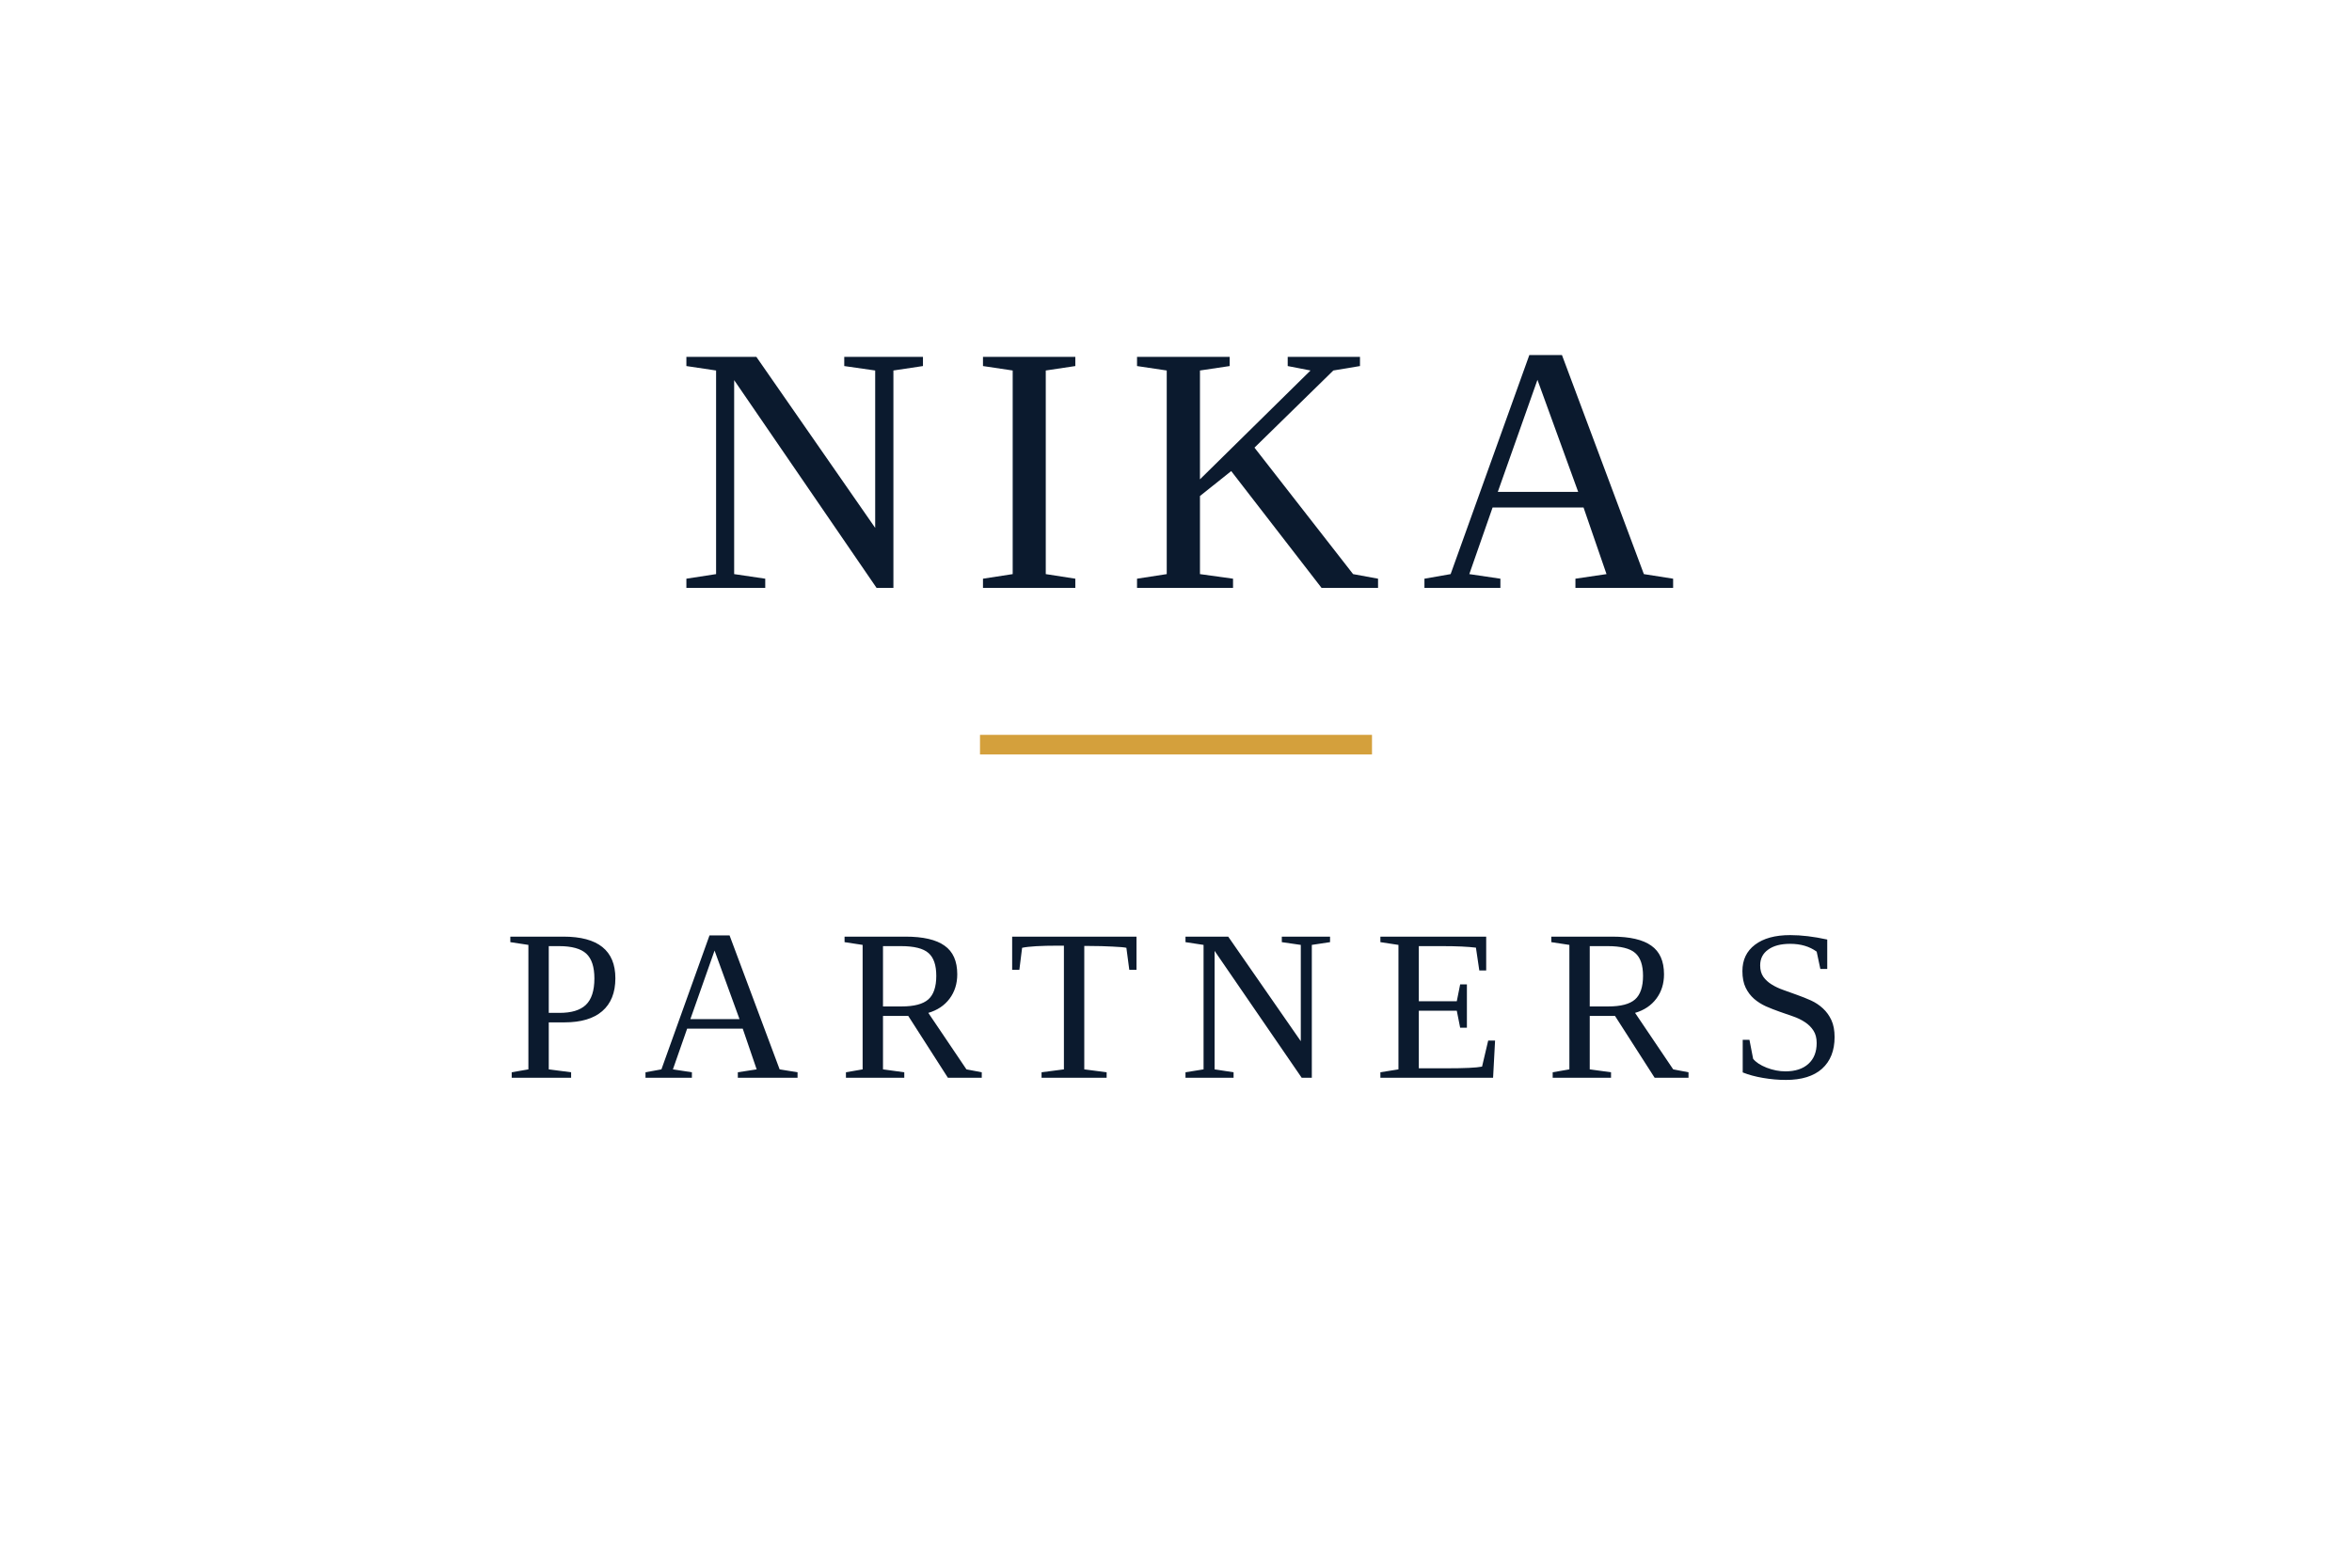
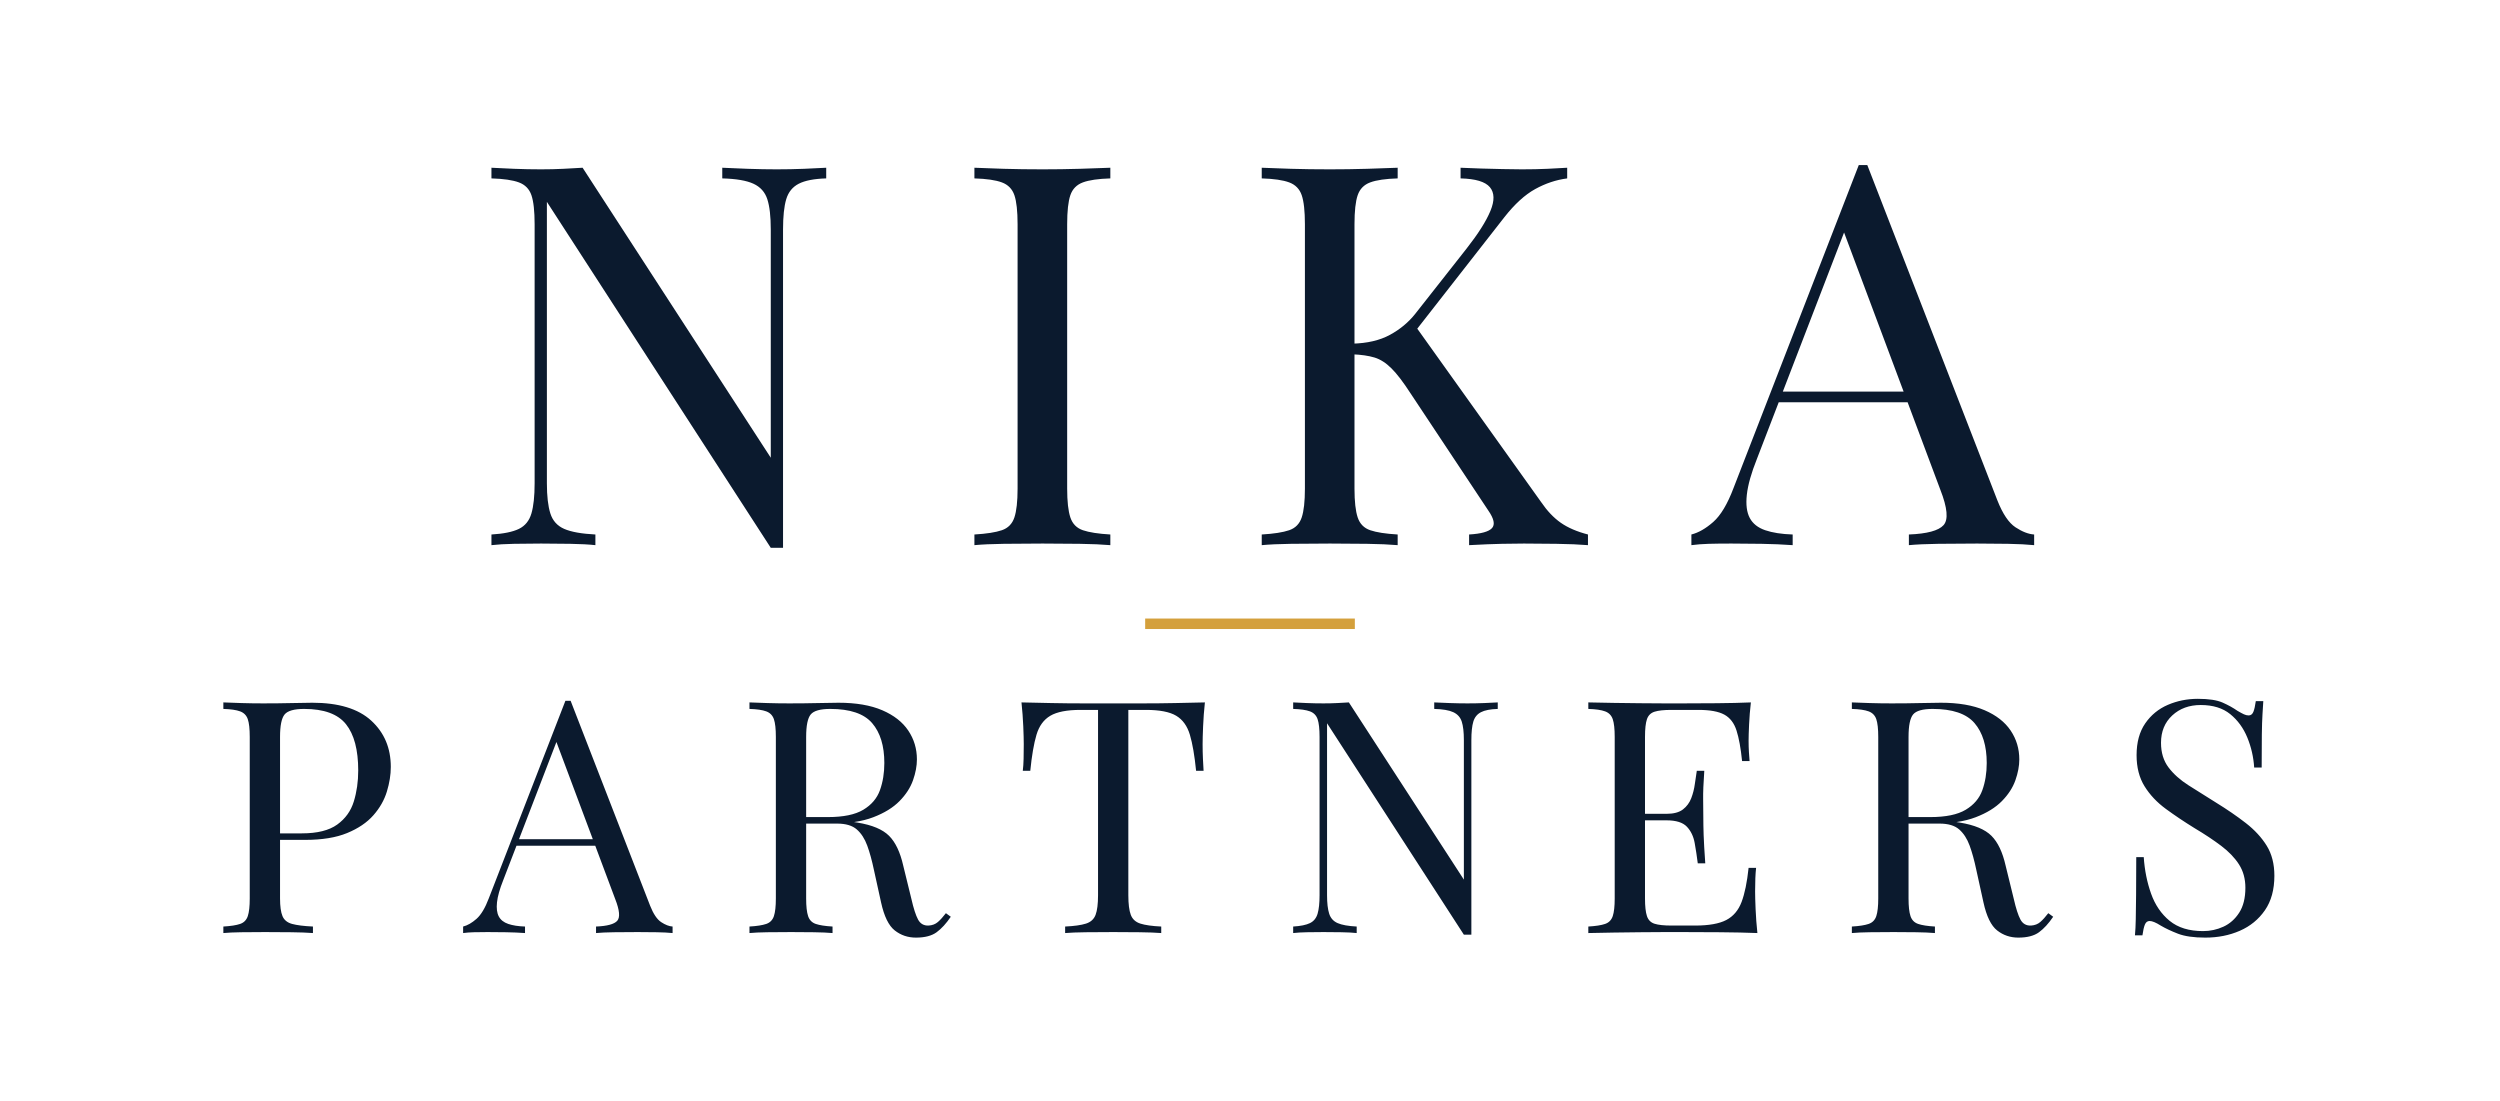
- <svg xmlns="http://www.w3.org/2000/svg" viewBox="0 0 240 160" width="240" height="160">
-   <style>
-     .brand { font-family: 'Playfair Display', 'Times New Roman', serif; letter-spacing: 4px; fill: #0B1A2E; text-anchor: middle; }
-     .top { font-size: 36px; }
-     .bot { font-size: 22px; }
-   </style>
-   <text x="120" y="60" class="brand top">NIKA</text>
-   <rect x="100" y="75" width="40" height="2" fill="#D4A03C" />
-   <text x="120" y="110" class="brand bot">PARTNERS</text>
+ <svg xmlns="http://www.w3.org/2000/svg" viewBox="0 0 476.93 210.00" width="476.93" height="210.00" role="img" aria-label="Nika Partners">
+   <path d="M670 -708V-688Q636 -687 618.5 -678.0Q601 -669 595.0 -649.0Q589 -629 589 -592V5Q583 5 577.5 5.0Q572 5 566 5L146 -644V-116Q146 -80 152.5 -59.5Q159 -39 178.5 -30.5Q198 -22 237 -20V0Q219 -2 190.0 -2.5Q161 -3 135 -3Q110 -3 84.5 -2.5Q59 -2 42 0V-20Q76 -22 93.5 -30.5Q111 -39 117.0 -59.5Q123 -80 123 -116V-602Q123 -639 117.0 -656.5Q111 -674 93.5 -680.5Q76 -687 42 -688V-708Q59 -707 84.5 -706.0Q110 -705 135 -705Q157 -705 177.0 -706.0Q197 -707 213 -708L566 -164V-592Q566 -629 559.5 -649.0Q553 -669 533.5 -678.0Q514 -687 475 -688V-708Q493 -707 522.5 -706.0Q552 -705 577 -705Q603 -705 628.5 -706.0Q654 -707 670 -708Z M1203.0 -708V-688Q1169.0 -687 1151.5 -680.5Q1134.0 -674 1128.0 -656.5Q1122.0 -639 1122.0 -602V-106Q1122.0 -70 1128.0 -52.0Q1134.0 -34 1151.5 -28.0Q1169.0 -22 1203.0 -20V0Q1180.0 -2 1145.5 -2.5Q1111.0 -3 1076.0 -3Q1037.0 -3 1003.0 -2.5Q969.0 -2 948.0 0V-20Q982.0 -22 999.5 -28.0Q1017.0 -34 1023.0 -52.0Q1029.0 -70 1029.0 -106V-602Q1029.0 -639 1023.0 -656.5Q1017.0 -674 999.5 -680.5Q982.0 -687 948.0 -688V-708Q969.0 -707 1003.0 -706.0Q1037.0 -705 1076.0 -705Q1111.0 -705 1145.5 -706.0Q1180.0 -707 1203.0 -708Z M2060.0 -708V-688Q2029.0 -684 2000.0 -668.0Q1971.0 -652 1942.0 -615L1749.0 -368L1771.0 -417L2011.0 -81Q2028.0 -56 2048.0 -42.0Q2068.0 -28 2099.0 -20V0Q2075.0 -2 2039.5 -2.5Q2004.0 -3 1979.0 -3Q1962.0 -3 1937.5 -2.5Q1913.0 -2 1876.0 0V-20Q1910.0 -22 1919.0 -32.0Q1928.0 -42 1912.0 -65L1766.0 -285Q1746.0 -316 1730.5 -331.5Q1715.0 -347 1698.5 -352.0Q1682.0 -357 1657.0 -358V-378Q1699.0 -379 1727.5 -394.5Q1756.0 -410 1775.0 -434L1871.0 -556Q1904.0 -598 1916.0 -627.0Q1928.0 -656 1915.0 -671.5Q1902.0 -687 1860.0 -688V-708Q1879.0 -707 1899.0 -706.5Q1919.0 -706 1938.5 -705.5Q1958.0 -705 1975.0 -705Q2001.0 -705 2023.0 -706.0Q2045.0 -707 2060.0 -708ZM1742.0 -708V-688Q1708.0 -687 1690.5 -680.5Q1673.0 -674 1667.0 -656.5Q1661.0 -639 1661.0 -602V-106Q1661.0 -70 1667.0 -52.0Q1673.0 -34 1690.5 -28.0Q1708.0 -22 1742.0 -20V0Q1719.0 -2 1684.5 -2.5Q1650.0 -3 1615.0 -3Q1576.0 -3 1542.0 -2.5Q1508.0 -2 1487.0 0V-20Q1521.0 -22 1538.5 -28.0Q1556.0 -34 1562.0 -52.0Q1568.0 -70 1568.0 -106V-602Q1568.0 -639 1562.0 -656.5Q1556.0 -674 1538.5 -680.5Q1521.0 -687 1487.0 -688V-708Q1508.0 -707 1542.0 -706.0Q1576.0 -705 1615.0 -705Q1650.0 -705 1684.5 -706.0Q1719.0 -707 1742.0 -708Z M2623.0 -713 2867.0 -84Q2882.0 -46 2901.0 -33.5Q2920.0 -21 2936.0 -20V0Q2916.0 -2 2887.0 -2.5Q2858.0 -3 2829.0 -3Q2790.0 -3 2756.0 -2.5Q2722.0 -2 2701.0 0V-20Q2752.0 -22 2766.0 -37.5Q2780.0 -53 2760.0 -104L2574.0 -601L2590.0 -614L2416.0 -162Q2400.0 -122 2397.0 -94.5Q2394.0 -67 2402.5 -51.0Q2411.0 -35 2431.5 -28.0Q2452.0 -21 2483.0 -20V0Q2455.0 -2 2424.5 -2.5Q2394.0 -3 2368.0 -3Q2343.0 -3 2325.5 -2.5Q2308.0 -2 2293.0 0V-20Q2313.0 -25 2334.0 -43.5Q2355.0 -62 2372.0 -107L2607.0 -713Q2611.0 -713 2615.0 -713.0Q2619.0 -713 2623.0 -713ZM2745.0 -288V-268H2447.0L2457.0 -288Z" fill="#0B1A2E" transform="translate(89.483 104.000) scale(0.101695)" />
+   <rect x="218.466" y="118.000" width="40.000" height="2" fill="#D4A03C" />
+   <path d="M42 -708Q63 -707 97.0 -706.0Q131 -705 164 -705Q211 -705 254.0 -706.0Q297 -707 315 -707Q436 -707 496.0 -652.0Q556 -597 556 -510Q556 -474 544.0 -434.5Q532 -395 502.5 -361.5Q473 -328 422.0 -307.0Q371 -286 293 -286H197V-306H283Q354 -306 391.5 -333.0Q429 -360 442.5 -404.0Q456 -448 456 -499Q456 -594 418.5 -641.0Q381 -688 290 -688Q244 -688 230.0 -671.0Q216 -654 216 -602V-106Q216 -70 223.5 -52.0Q231 -34 253.0 -28.0Q275 -22 317 -20V0Q291 -2 251.0 -2.5Q211 -3 170 -3Q131 -3 97.0 -2.5Q63 -2 42 0V-20Q76 -22 93.5 -28.0Q111 -34 117.0 -52.0Q123 -70 123 -106V-602Q123 -639 117.0 -656.5Q111 -674 93.5 -680.5Q76 -687 42 -688Z M1108.0 -713 1352.0 -84Q1367.0 -46 1386.0 -33.5Q1405.0 -21 1421.0 -20V0Q1401.0 -2 1372.0 -2.5Q1343.0 -3 1314.0 -3Q1275.0 -3 1241.0 -2.5Q1207.0 -2 1186.0 0V-20Q1237.0 -22 1251.0 -37.5Q1265.0 -53 1245.0 -104L1059.0 -601L1075.0 -614L901.0 -162Q885.0 -122 882.0 -94.5Q879.0 -67 887.5 -51.0Q896.0 -35 916.5 -28.0Q937.0 -21 968.0 -20V0Q940.0 -2 909.5 -2.5Q879.0 -3 853.0 -3Q828.0 -3 810.5 -2.5Q793.0 -2 778.0 0V-20Q798.0 -25 819.0 -43.5Q840.0 -62 857.0 -107L1092.0 -713Q1096.0 -713 1100.0 -713.0Q1104.0 -713 1108.0 -713ZM1230.0 -288V-268H932.0L942.0 -288Z M1657.0 -708Q1678.0 -707 1712.0 -706.0Q1746.0 -705 1779.0 -705Q1826.0 -705 1869.0 -706.0Q1912.0 -707 1930.0 -707Q2011.0 -707 2064.5 -684.0Q2118.0 -661 2144.5 -621.5Q2171.0 -582 2171.0 -533Q2171.0 -503 2159.0 -469.0Q2147.0 -435 2117.5 -405.0Q2088.0 -375 2037.0 -355.5Q1986.0 -336 1908.0 -336H1812.0V-356H1898.0Q1969.0 -356 2006.5 -378.5Q2044.0 -401 2057.5 -438.5Q2071.0 -476 2071.0 -522Q2071.0 -601 2033.5 -644.5Q1996.0 -688 1905.0 -688Q1859.0 -688 1845.0 -671.0Q1831.0 -654 1831.0 -602V-106Q1831.0 -70 1837.0 -52.0Q1843.0 -34 1860.5 -28.0Q1878.0 -22 1912.0 -20V0Q1889.0 -2 1854.5 -2.5Q1820.0 -3 1785.0 -3Q1746.0 -3 1712.0 -2.5Q1678.0 -2 1657.0 0V-20Q1691.0 -22 1708.5 -28.0Q1726.0 -34 1732.0 -52.0Q1738.0 -70 1738.0 -106V-602Q1738.0 -639 1732.0 -656.5Q1726.0 -674 1708.5 -680.5Q1691.0 -687 1657.0 -688ZM1816.0 -353Q1870.0 -351 1901.0 -348.5Q1932.0 -346 1951.5 -344.0Q1971.0 -342 1989.0 -339Q2056.0 -328 2085.5 -298.5Q2115.0 -269 2129.0 -207L2154.0 -105Q2164.0 -61 2174.5 -41.5Q2185.0 -22 2207.0 -23Q2224.0 -24 2235.5 -34.0Q2247.0 -44 2260.0 -61L2275.0 -50Q2254.0 -19 2231.5 -2.5Q2209.0 14 2168.0 14Q2131.0 14 2103.0 -8.0Q2075.0 -30 2061.0 -94L2039.0 -194Q2030.0 -237 2018.5 -268.5Q2007.0 -300 1986.5 -318.0Q1966.0 -336 1926.0 -336H1818.0Z M3055.0 -708Q3051.0 -670 3049.5 -634.5Q3048.0 -599 3048.0 -580Q3048.0 -556 3049.0 -535.0Q3050.0 -514 3051.0 -498H3028.0Q3021.0 -568 3009.0 -608.5Q2997.0 -649 2967.0 -667.0Q2937.0 -685 2874.0 -685H2820.0V-116Q2820.0 -76 2827.5 -56.0Q2835.0 -36 2857.0 -29.0Q2879.0 -22 2921.0 -20V0Q2895.0 -2 2855.0 -2.5Q2815.0 -3 2774.0 -3Q2729.0 -3 2689.5 -2.5Q2650.0 -2 2626.0 0V-20Q2668.0 -22 2690.0 -29.0Q2712.0 -36 2719.5 -56.0Q2727.0 -76 2727.0 -116V-685H2673.0Q2611.0 -685 2580.5 -667.0Q2550.0 -649 2538.0 -608.5Q2526.0 -568 2519.0 -498H2496.0Q2498.0 -514 2498.5 -535.0Q2499.0 -556 2499.0 -580Q2499.0 -599 2497.5 -634.5Q2496.0 -670 2492.0 -708Q2534.0 -707 2583.5 -706.0Q2633.0 -705 2683.0 -705.0Q2733.0 -705 2774.0 -705Q2815.0 -705 2864.5 -705.0Q2914.0 -705 2964.0 -706.0Q3014.0 -707 3055.0 -708Z M3954.0 -708V-688Q3920.0 -687 3902.5 -678.0Q3885.0 -669 3879.0 -649.0Q3873.0 -629 3873.0 -592V5Q3867.0 5 3861.5 5.0Q3856.0 5 3850.0 5L3430.0 -644V-116Q3430.0 -80 3436.5 -59.5Q3443.0 -39 3462.5 -30.5Q3482.0 -22 3521.0 -20V0Q3503.0 -2 3474.0 -2.5Q3445.0 -3 3419.0 -3Q3394.0 -3 3368.5 -2.5Q3343.0 -2 3326.0 0V-20Q3360.0 -22 3377.5 -30.5Q3395.0 -39 3401.0 -59.5Q3407.0 -80 3407.0 -116V-602Q3407.0 -639 3401.0 -656.5Q3395.0 -674 3377.5 -680.5Q3360.0 -687 3326.0 -688V-708Q3343.0 -707 3368.5 -706.0Q3394.0 -705 3419.0 -705Q3441.0 -705 3461.0 -706.0Q3481.0 -707 3497.0 -708L3850.0 -164V-592Q3850.0 -629 3843.5 -649.0Q3837.0 -669 3817.5 -678.0Q3798.0 -687 3759.0 -688V-708Q3777.0 -707 3806.5 -706.0Q3836.0 -705 3861.0 -705Q3887.0 -705 3912.5 -706.0Q3938.0 -707 3954.0 -708Z M4731.0 -708Q4727.0 -673 4725.5 -640.0Q4724.0 -607 4724.0 -590Q4724.0 -572 4725.0 -555.5Q4726.0 -539 4727.0 -528H4704.0Q4698.0 -587 4687.0 -621.5Q4676.0 -656 4649.5 -670.5Q4623.0 -685 4570.0 -685H4487.0Q4453.0 -685 4435.5 -679.5Q4418.0 -674 4412.0 -656.5Q4406.0 -639 4406.0 -602V-106Q4406.0 -70 4412.0 -52.0Q4418.0 -34 4435.5 -28.5Q4453.0 -23 4487.0 -23H4560.0Q4623.0 -23 4655.5 -40.0Q4688.0 -57 4702.5 -95.5Q4717.0 -134 4724.0 -200H4747.0Q4744.0 -173 4744.0 -128Q4744.0 -109 4745.5 -73.5Q4747.0 -38 4751.0 0Q4700.0 -2 4636.0 -2.5Q4572.0 -3 4522.0 -3Q4500.0 -3 4465.5 -3.0Q4431.0 -3 4391.0 -2.5Q4351.0 -2 4310.0 -1.5Q4269.0 -1 4232.0 0V-20Q4266.0 -22 4283.5 -28.0Q4301.0 -34 4307.0 -52.0Q4313.0 -70 4313.0 -106V-602Q4313.0 -639 4307.0 -656.5Q4301.0 -674 4283.5 -680.5Q4266.0 -687 4232.0 -688V-708Q4269.0 -707 4310.0 -706.5Q4351.0 -706 4391.0 -705.5Q4431.0 -705 4465.5 -705.0Q4500.0 -705 4522.0 -705Q4568.0 -705 4626.5 -705.5Q4685.0 -706 4731.0 -708ZM4559.0 -366Q4559.0 -366 4559.0 -356.0Q4559.0 -346 4559.0 -346H4376.0Q4376.0 -346 4376.0 -356.0Q4376.0 -366 4376.0 -366ZM4588.0 -498Q4584.0 -441 4584.5 -411.0Q4585.0 -381 4585.0 -356Q4585.0 -331 4586.0 -301.0Q4587.0 -271 4591.0 -214H4568.0Q4564.0 -246 4558.5 -276.5Q4553.0 -307 4534.5 -326.5Q4516.0 -346 4472.0 -346V-366Q4505.0 -366 4522.5 -379.5Q4540.0 -393 4548.0 -414.0Q4556.0 -435 4559.0 -457.5Q4562.0 -480 4565.0 -498Z M5041.0 -708Q5062.0 -707 5096.0 -706.0Q5130.0 -705 5163.0 -705Q5210.0 -705 5253.0 -706.0Q5296.0 -707 5314.0 -707Q5395.0 -707 5448.5 -684.0Q5502.0 -661 5528.5 -621.5Q5555.0 -582 5555.0 -533Q5555.0 -503 5543.0 -469.0Q5531.0 -435 5501.5 -405.0Q5472.0 -375 5421.0 -355.5Q5370.0 -336 5292.0 -336H5196.0V-356H5282.0Q5353.0 -356 5390.5 -378.5Q5428.0 -401 5441.5 -438.5Q5455.0 -476 5455.0 -522Q5455.0 -601 5417.5 -644.5Q5380.0 -688 5289.0 -688Q5243.0 -688 5229.0 -671.0Q5215.0 -654 5215.0 -602V-106Q5215.0 -70 5221.0 -52.0Q5227.0 -34 5244.5 -28.0Q5262.0 -22 5296.0 -20V0Q5273.0 -2 5238.5 -2.5Q5204.0 -3 5169.0 -3Q5130.0 -3 5096.0 -2.5Q5062.0 -2 5041.0 0V-20Q5075.0 -22 5092.5 -28.0Q5110.0 -34 5116.0 -52.0Q5122.0 -70 5122.0 -106V-602Q5122.0 -639 5116.0 -656.5Q5110.0 -674 5092.5 -680.5Q5075.0 -687 5041.0 -688ZM5200.0 -353Q5254.0 -351 5285.0 -348.5Q5316.0 -346 5335.5 -344.0Q5355.0 -342 5373.0 -339Q5440.0 -328 5469.5 -298.5Q5499.0 -269 5513.0 -207L5538.0 -105Q5548.0 -61 5558.5 -41.5Q5569.0 -22 5591.0 -23Q5608.0 -24 5619.5 -34.0Q5631.0 -44 5644.0 -61L5659.0 -50Q5638.0 -19 5615.5 -2.5Q5593.0 14 5552.0 14Q5515.0 14 5487.0 -8.0Q5459.0 -30 5445.0 -94L5423.0 -194Q5414.0 -237 5402.5 -268.5Q5391.0 -300 5370.5 -318.0Q5350.0 -336 5310.0 -336H5202.0Z M6103.0 -719Q6153.0 -719 6179.0 -707.5Q6205.0 -696 6225.0 -682Q6237.0 -675 6244.5 -671.5Q6252.0 -668 6259.0 -668Q6269.0 -668 6273.5 -679.0Q6278.0 -690 6281.0 -712H6304.0Q6303.0 -695 6301.5 -671.5Q6300.0 -648 6299.5 -609.5Q6299.0 -571 6299.0 -508H6276.0Q6273.0 -556 6255.0 -600.0Q6237.0 -644 6202.5 -672.0Q6168.0 -700 6112.0 -700Q6059.0 -700 6024.5 -668.0Q5990.0 -636 5990.0 -584Q5990.0 -539 6013.0 -508.5Q6036.0 -478 6074.5 -453.5Q6113.0 -429 6158.0 -401Q6210.0 -369 6250.5 -337.5Q6291.0 -306 6314.5 -268.0Q6338.0 -230 6338.0 -176Q6338.0 -112 6309.0 -70.0Q6280.0 -28 6232.0 -7.0Q6184.0 14 6126.0 14Q6073.0 14 6042.0 2.0Q6011.0 -10 5989.0 -23Q5967.0 -37 5955.0 -37Q5945.0 -37 5940.5 -26.0Q5936.0 -15 5933.0 7H5910.0Q5912.0 -14 5912.5 -42.5Q5913.0 -71 5913.5 -117.0Q5914.0 -163 5914.0 -233H5937.0Q5941.0 -173 5959.5 -121.0Q5978.0 -69 6016.5 -37.5Q6055.0 -6 6119.0 -6Q6152.0 -6 6181.5 -19.5Q6211.0 -33 6230.0 -62.5Q6249.0 -92 6249.0 -139Q6249.0 -180 6229.5 -210.5Q6210.0 -241 6175.0 -267.5Q6140.0 -294 6093.0 -322Q6046.0 -351 6005.0 -381.0Q5964.0 -411 5939.5 -450.5Q5915.0 -490 5915.0 -546Q5915.0 -605 5941.5 -643.5Q5968.0 -682 6011.0 -700.5Q6054.0 -719 6103.0 -719Z" fill="#0B1A2E" transform="translate(40.000 178.000) scale(0.062147)" />
</svg>
